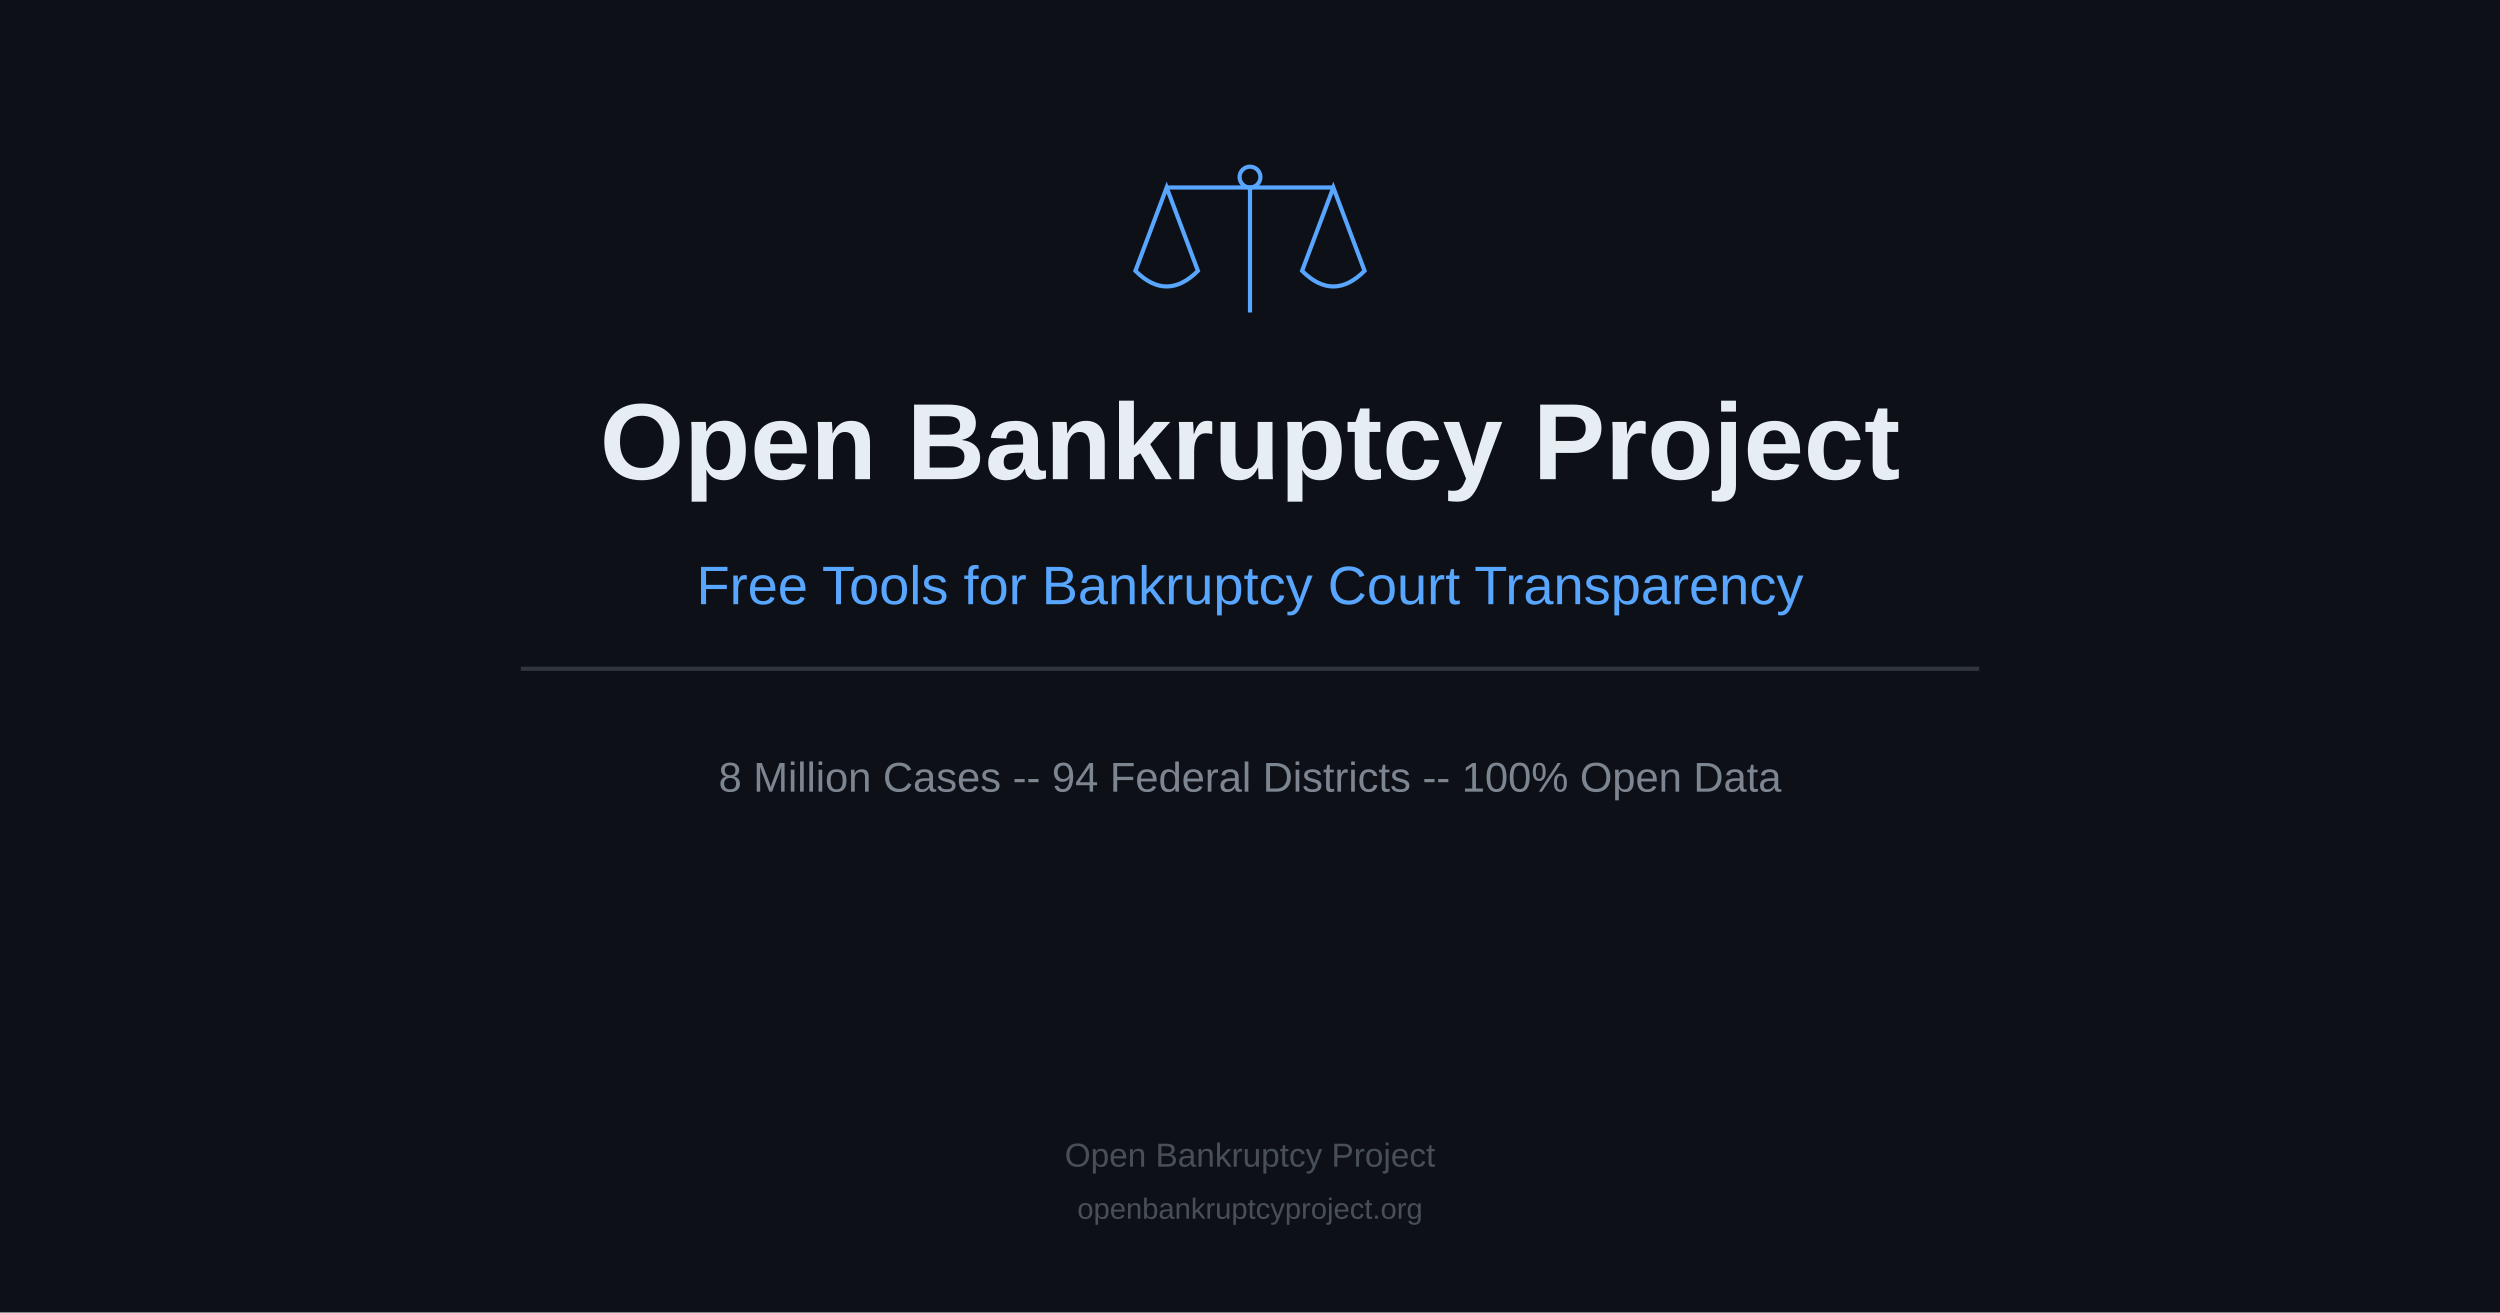
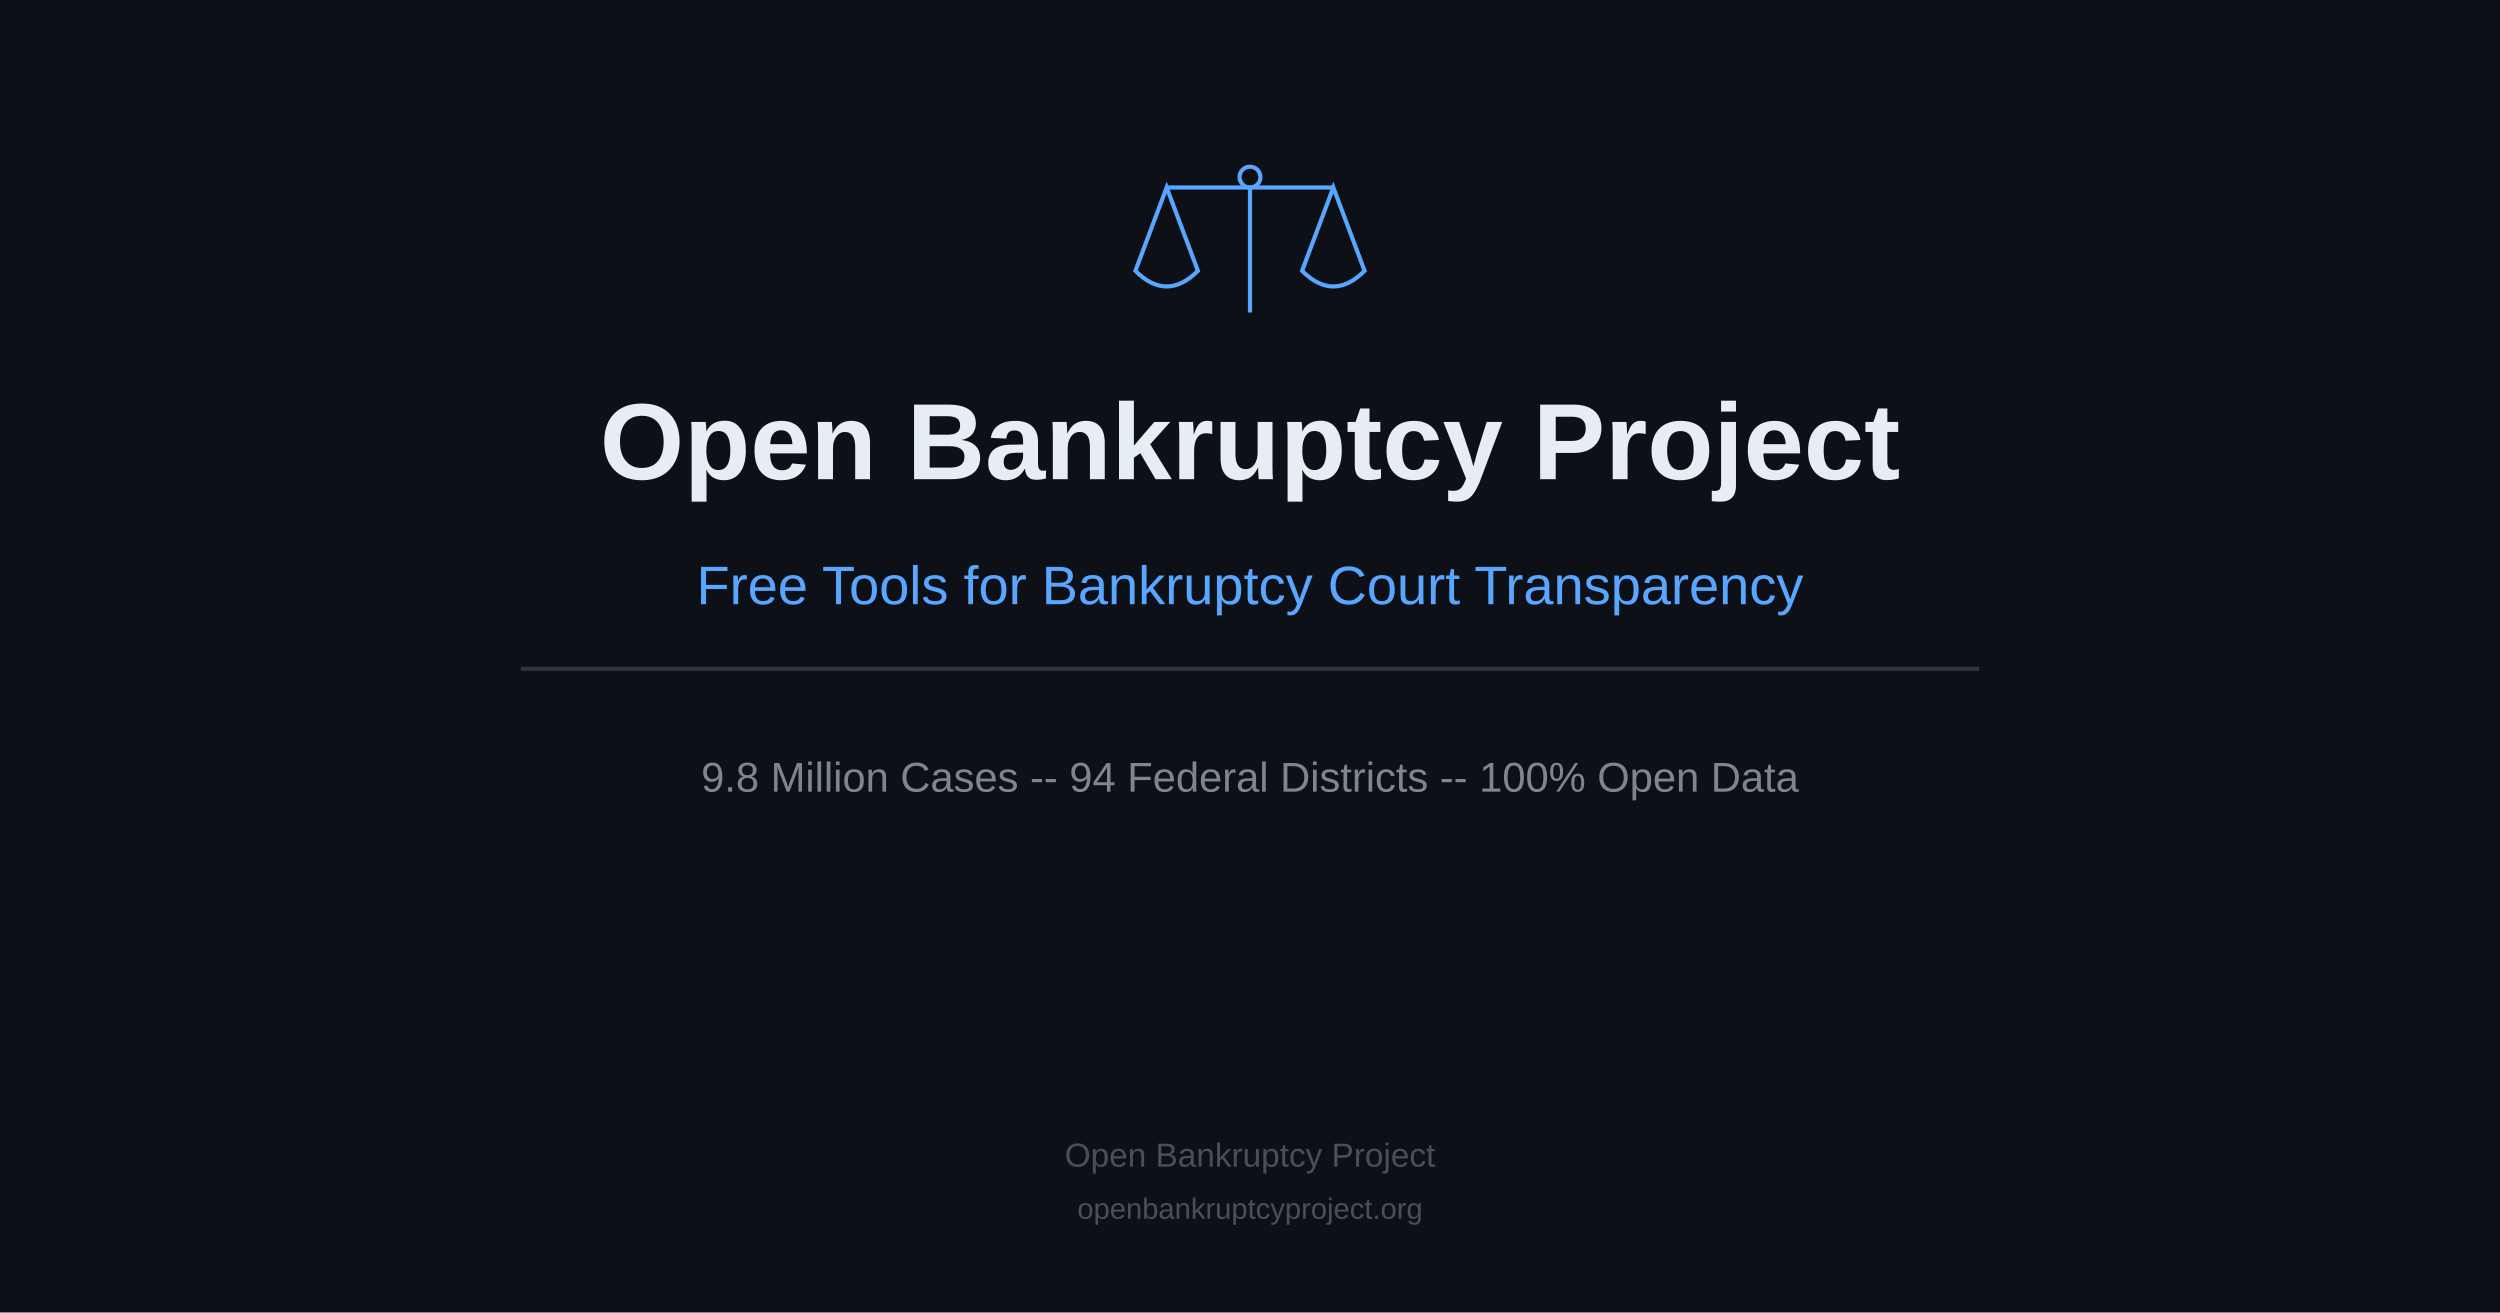
<svg xmlns="http://www.w3.org/2000/svg" viewBox="0 0 1200 630" width="1200" height="630">
  <rect width="1200" height="630" fill="#0d1117" />
  <g transform="translate(600,120)" stroke="#58a6ff" stroke-width="2" fill="none">
    <line x1="0" y1="-30" x2="0" y2="30" />
    <line x1="-40" y1="-30" x2="40" y2="-30" />
    <path d="M-40,-30 L-55,10 Q-40,25 -25,10 Z" />
    <path d="M40,-30 L25,10 Q40,25 55,10 Z" />
    <circle cx="0" cy="-35" r="5" />
  </g>
  <text x="600" y="230" text-anchor="middle" font-family="'Segoe UI',Arial,sans-serif" font-size="52" font-weight="bold" fill="#e6edf3">Open Bankruptcy Project</text>
  <text x="600" y="290" text-anchor="middle" font-family="'Segoe UI',Arial,sans-serif" font-size="26" fill="#58a6ff">Free Tools for Bankruptcy Court Transparency</text>
  <rect x="250" y="320" width="700" height="2" fill="#30363d" />
-   <text x="600" y="380" text-anchor="middle" font-family="'Segoe UI',Arial,sans-serif" font-size="20" fill="#7d8590">8 Million Cases -- 94 Federal Districts -- 100% Open Data</text>
+   <text x="600" y="380" text-anchor="middle" font-family="'Segoe UI',Arial,sans-serif" font-size="20" fill="#7d8590">9.8 Million Cases -- 94 Federal Districts -- 100% Open Data</text>
  <text x="600" y="560" text-anchor="middle" font-family="'Segoe UI',Arial,sans-serif" font-size="16" fill="#484f58">Open Bankruptcy Project</text>
  <text x="600" y="585" text-anchor="middle" font-family="'Segoe UI',Arial,sans-serif" font-size="14" fill="#484f58">openbankruptcyproject.org</text>
</svg>
